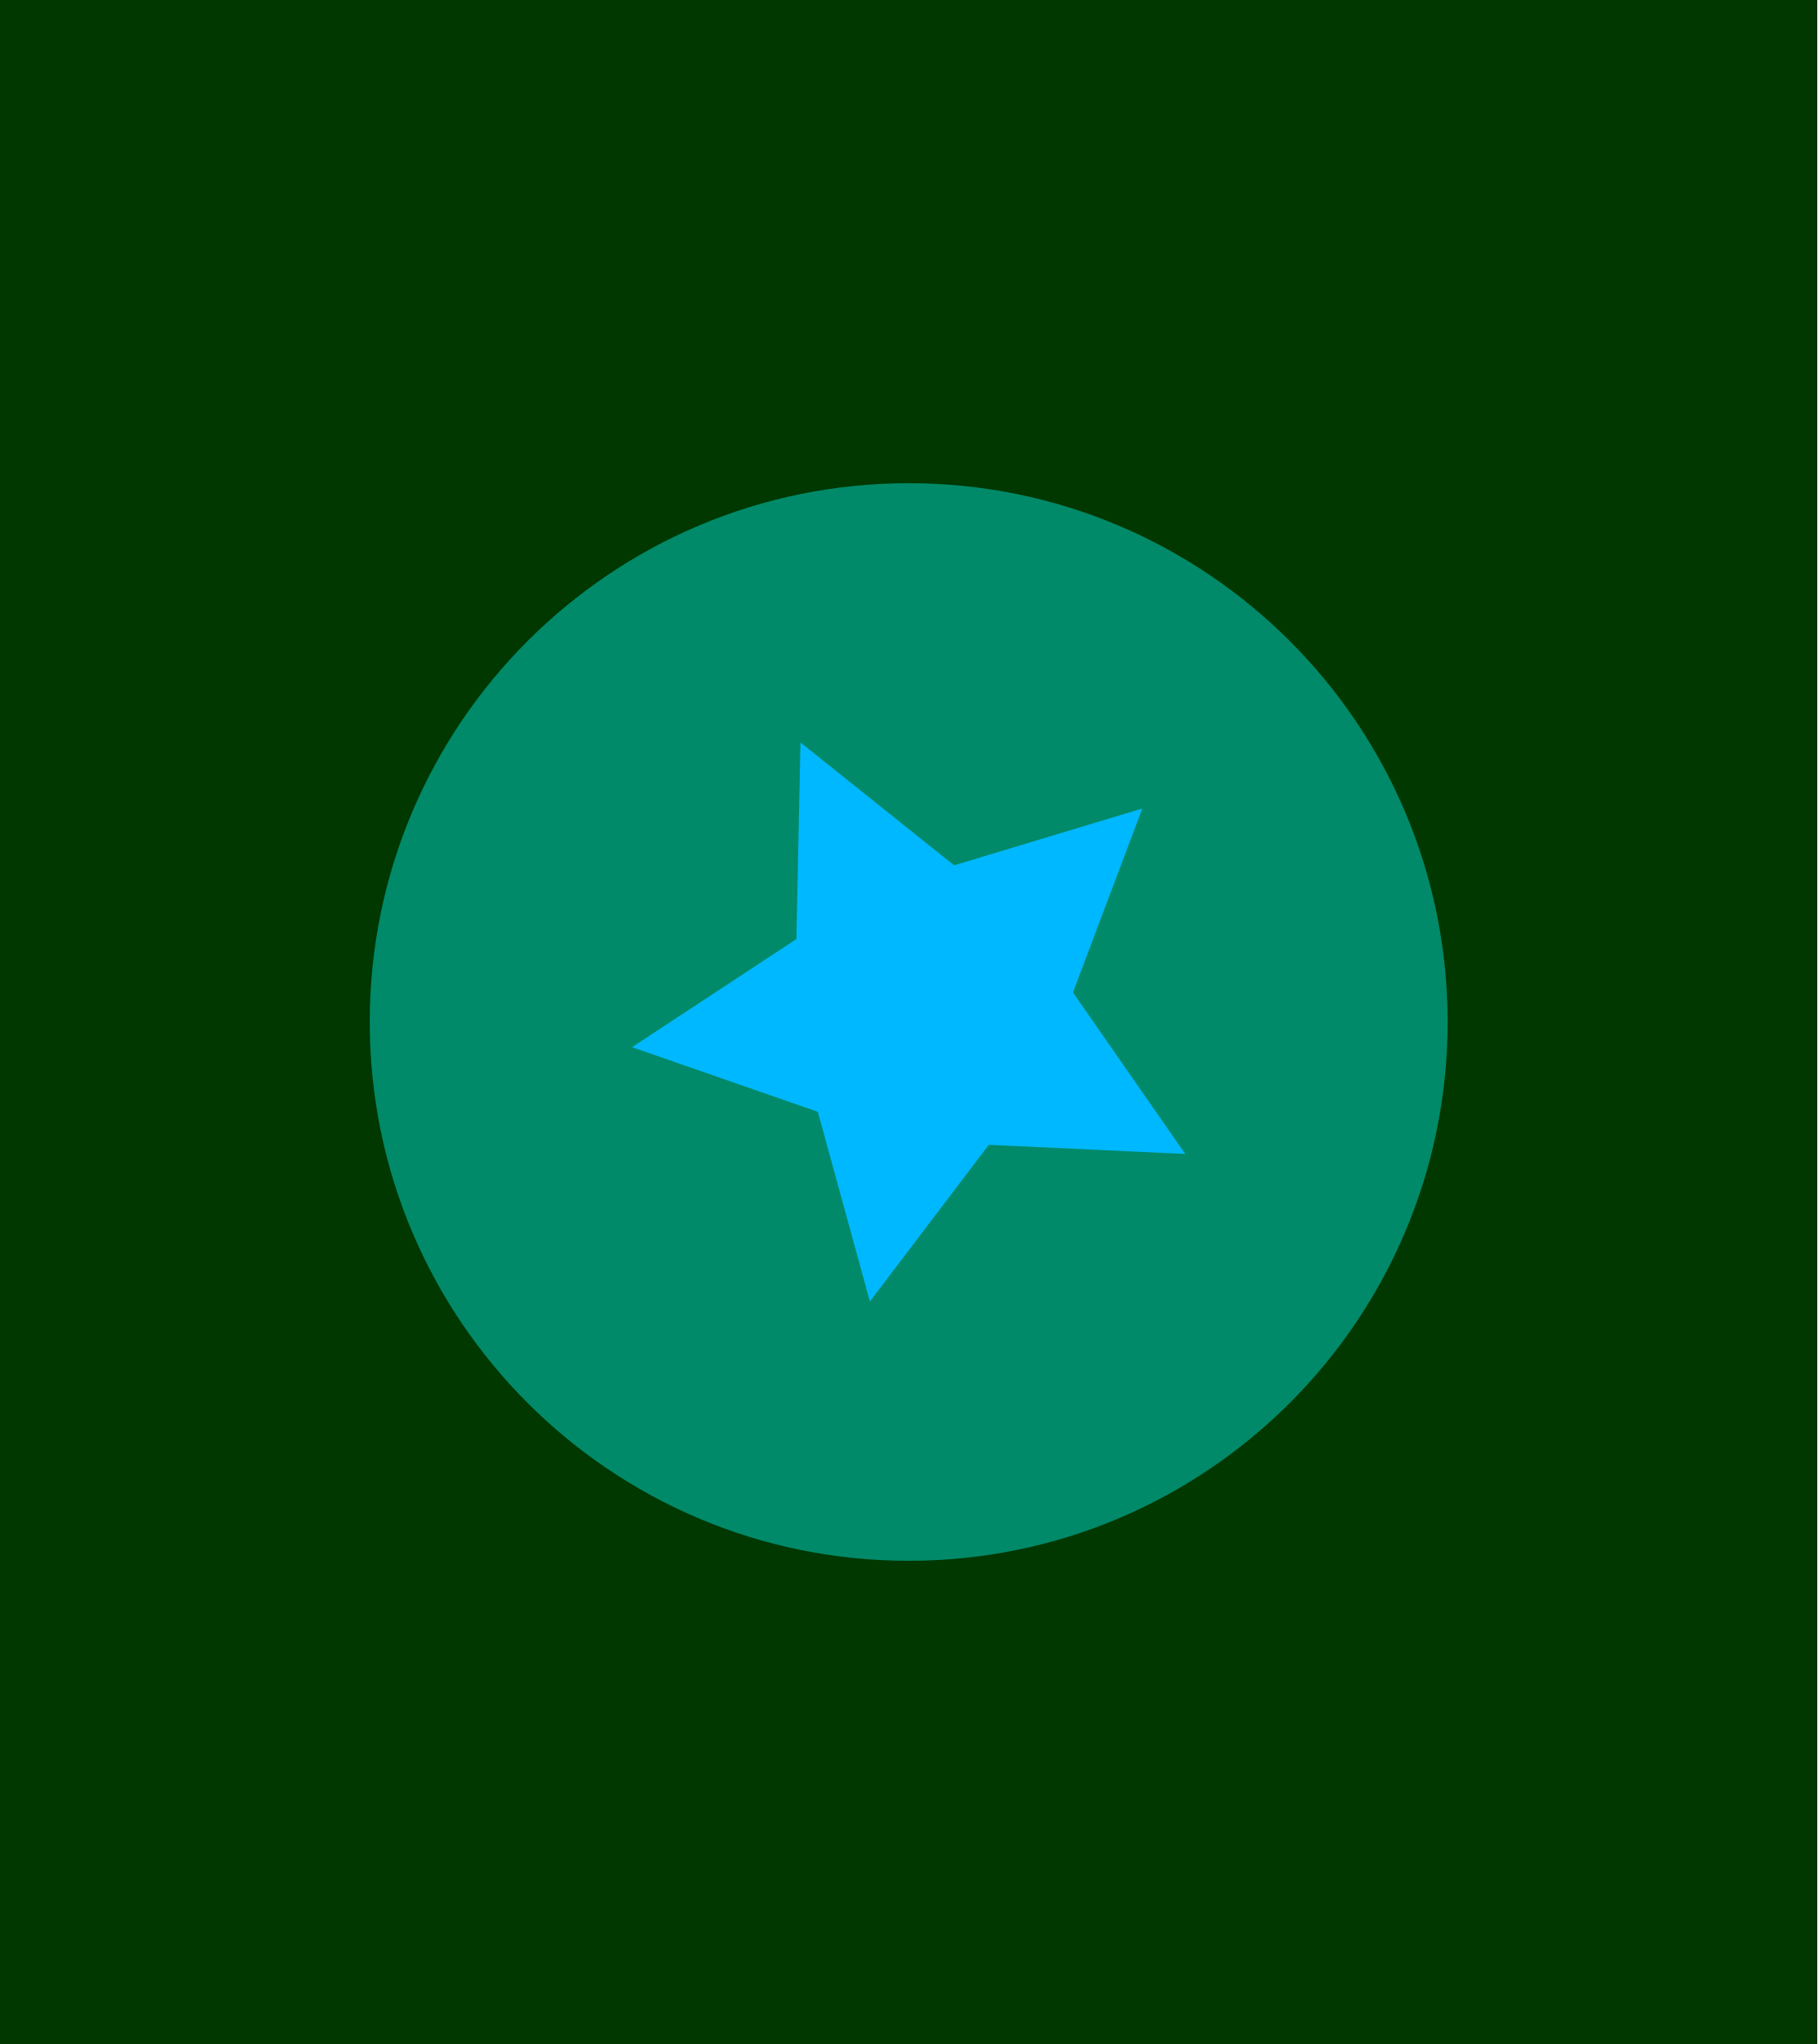
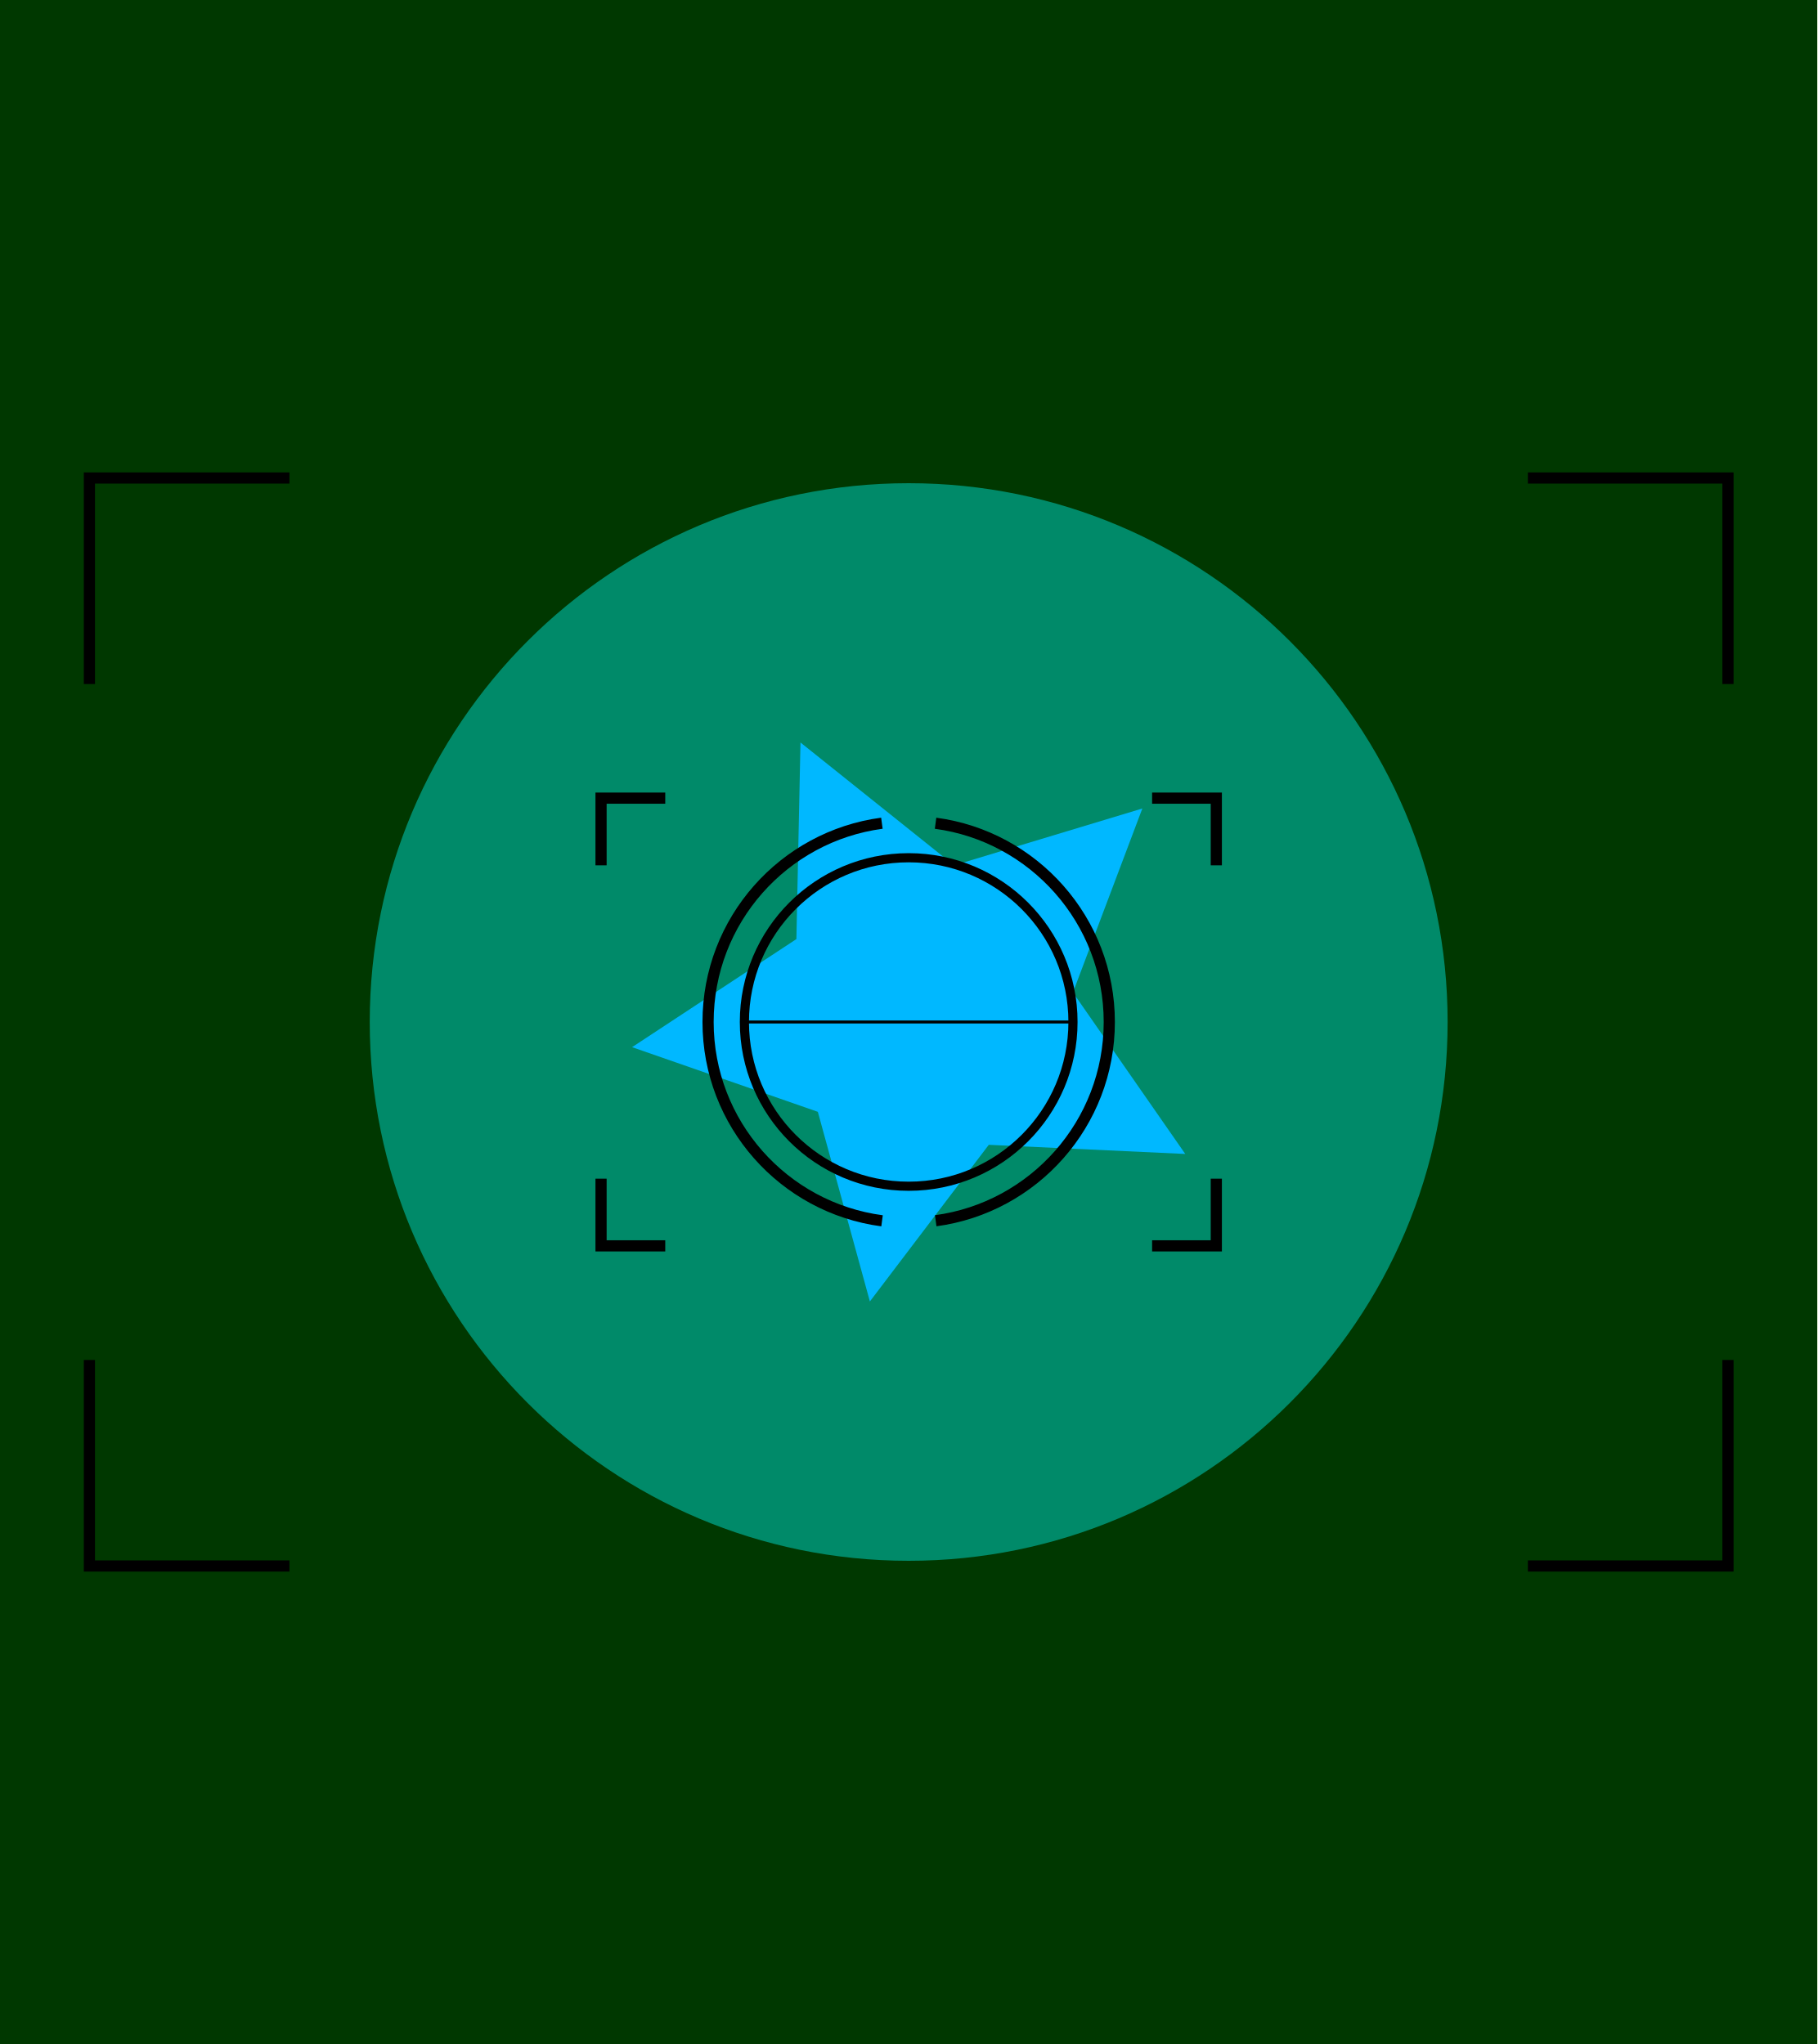
<svg xmlns="http://www.w3.org/2000/svg" id="svg8" version="1.1" width="240" height="270" viewBox="0 0 80 90">
  <defs id="defs2" />
  <g id="scene1Group">
    <rect style="opacity:1;fill:#003800;fill-opacity:1;stroke:none;stroke-width:0.132;stroke-linecap:butt;stroke-miterlimit:4;stroke-dasharray:none;stroke-opacity:1" id="scene1" width="80" height="90" x="0" y="0" />
    <path d="m 52.175,50.81 -8.649,-0.402 -5.234,6.897 -2.291,-8.35 -8.177,-2.847 7.233,-4.759 0.18,-8.656 6.761,5.409 8.288,-2.503 -3.055,8.101 z" id="path4549" style="opacity:1;fill:#0087ff;fill-opacity:1;stroke:none;stroke-width:0.2;stroke-linecap:butt;stroke-miterlimit:4;stroke-dasharray:none;stroke-opacity:1" />
  </g>
  <g id="scene2Group">
    <rect style="opacity:1;fill:#e9fadc;fill-opacity:1;stroke:none;stroke-width:0.132;stroke-linecap:butt;stroke-miterlimit:4;stroke-dasharray:none;stroke-opacity:1" id="scene2" width="80" height="90" x="80" y="0" />
    <rect y="58.258" x="107.508" height="16.517" width="36.036" id="rect4543" style="opacity:1;fill:#0087ff;fill-opacity:1;stroke:none;stroke-width:0.2;stroke-linecap:butt;stroke-miterlimit:4;stroke-dasharray:none;stroke-opacity:1" />
  </g>
-   <circle style="opacity:0.413;fill:#00ffff;fill-opacity:1;stroke:none;stroke-width:0.216;stroke-linecap:butt;stroke-miterlimit:4;stroke-dasharray:none;stroke-opacity:1" id="camera" cx="40" cy="45" r="23.724" />
+   <circle style="opacity:0.413;fill:#00ffff;fill-opacity:1;stroke:none;stroke-width:0.216;stroke-linecap:butt;stroke-miterlimit:4;stroke-dasharray:none;stroke-opacity:1" id="cameraReticle" cx="40" cy="45" r="23.724" />
+   <g id="cameraGroup" transform="matrix(0.4918518,0,0,0.4918518,-1.903722,16.10985)">
+     <path style="fill:none;stroke:#000000;stroke-width:1;stroke-linecap:butt;stroke-linejoin:miter;stroke-miterlimit:4;stroke-dasharray:none;stroke-opacity:1" d="M 11.871,28.481 V 10.039 h 17.907" id="path3050" />
+     <path style="fill:none;stroke:#000000;stroke-width:1;stroke-linecap:butt;stroke-linejoin:miter;stroke-miterlimit:4;stroke-dasharray:none;stroke-opacity:1" d="M 158.521,28.481 V 10.039 h -17.907" id="path3050-1" />
+     <path style="fill:none;stroke:#000000;stroke-width:1;stroke-linecap:butt;stroke-linejoin:miter;stroke-miterlimit:4;stroke-dasharray:none;stroke-opacity:1" d="m 11.871,88.994 v 18.442 h 17.907" id="path3050-7" />
+     <path style="fill:none;stroke:#000000;stroke-width:1;stroke-linecap:butt;stroke-linejoin:miter;stroke-miterlimit:4;stroke-dasharray:none;stroke-opacity:1" d="M 158.521,88.994 V 107.436 H 140.614" id="path3050-1-4" />
+     <path style="opacity:1;fill:none;fill-opacity:1;stroke:#000000;stroke-width:1;stroke-linecap:butt;stroke-miterlimit:4;stroke-dasharray:none;stroke-opacity:1" d="m 87.602,40.944 c 8.778,1.176 15.548,8.694 15.548,17.794 v -4.3e-5 c 0,9.095 -6.763,16.611 -15.535,17.792 m -4.803,0.005 C 74.023,75.368 67.242,67.845 67.242,58.737 c 0,-9.103 6.774,-16.623 15.556,-17.795" id="path3129" />
+     <path style="fill:none;stroke:#000000;stroke-width:1;stroke-linecap:butt;stroke-linejoin:miter;stroke-miterlimit:4;stroke-dasharray:none;stroke-opacity:1" d="m 57.663,44.711 v -6.014 h 5.746" id="path3146" />
+     <path style="fill:none;stroke:#000000;stroke-width:1;stroke-linecap:butt;stroke-linejoin:miter;stroke-miterlimit:4;stroke-dasharray:none;stroke-opacity:1" d="m 112.728,44.711 v -6.014 h -5.746" id="path3146-0" />
+     <path style="fill:none;stroke:#000000;stroke-width:1;stroke-linecap:butt;stroke-linejoin:miter;stroke-miterlimit:4;stroke-dasharray:none;stroke-opacity:1" d="m 112.728,72.764 v 6.014 h -5.746" id="path3146-1" />
+     <path style="fill:none;stroke:#000000;stroke-width:1;stroke-linecap:butt;stroke-linejoin:miter;stroke-miterlimit:4;stroke-dasharray:none;stroke-opacity:1" d="m 57.663,72.764 v 6.014 h 5.746" id="path3146-0-0" />
+     <circle style="opacity:1;fill:none;fill-opacity:1;stroke:#000000;stroke-width:0.819;stroke-linecap:butt;stroke-miterlimit:4;stroke-dasharray:none;stroke-opacity:1" id="reticle" cx="85.196" cy="58.737" r="14.704" />
+     <path style="fill:none;stroke:#000000;stroke-width:0.265px;stroke-linecap:butt;stroke-linejoin:miter;stroke-opacity:1" d="M 70.492,58.737 H 99.899" id="path3241" />
+   </g>
</svg>
